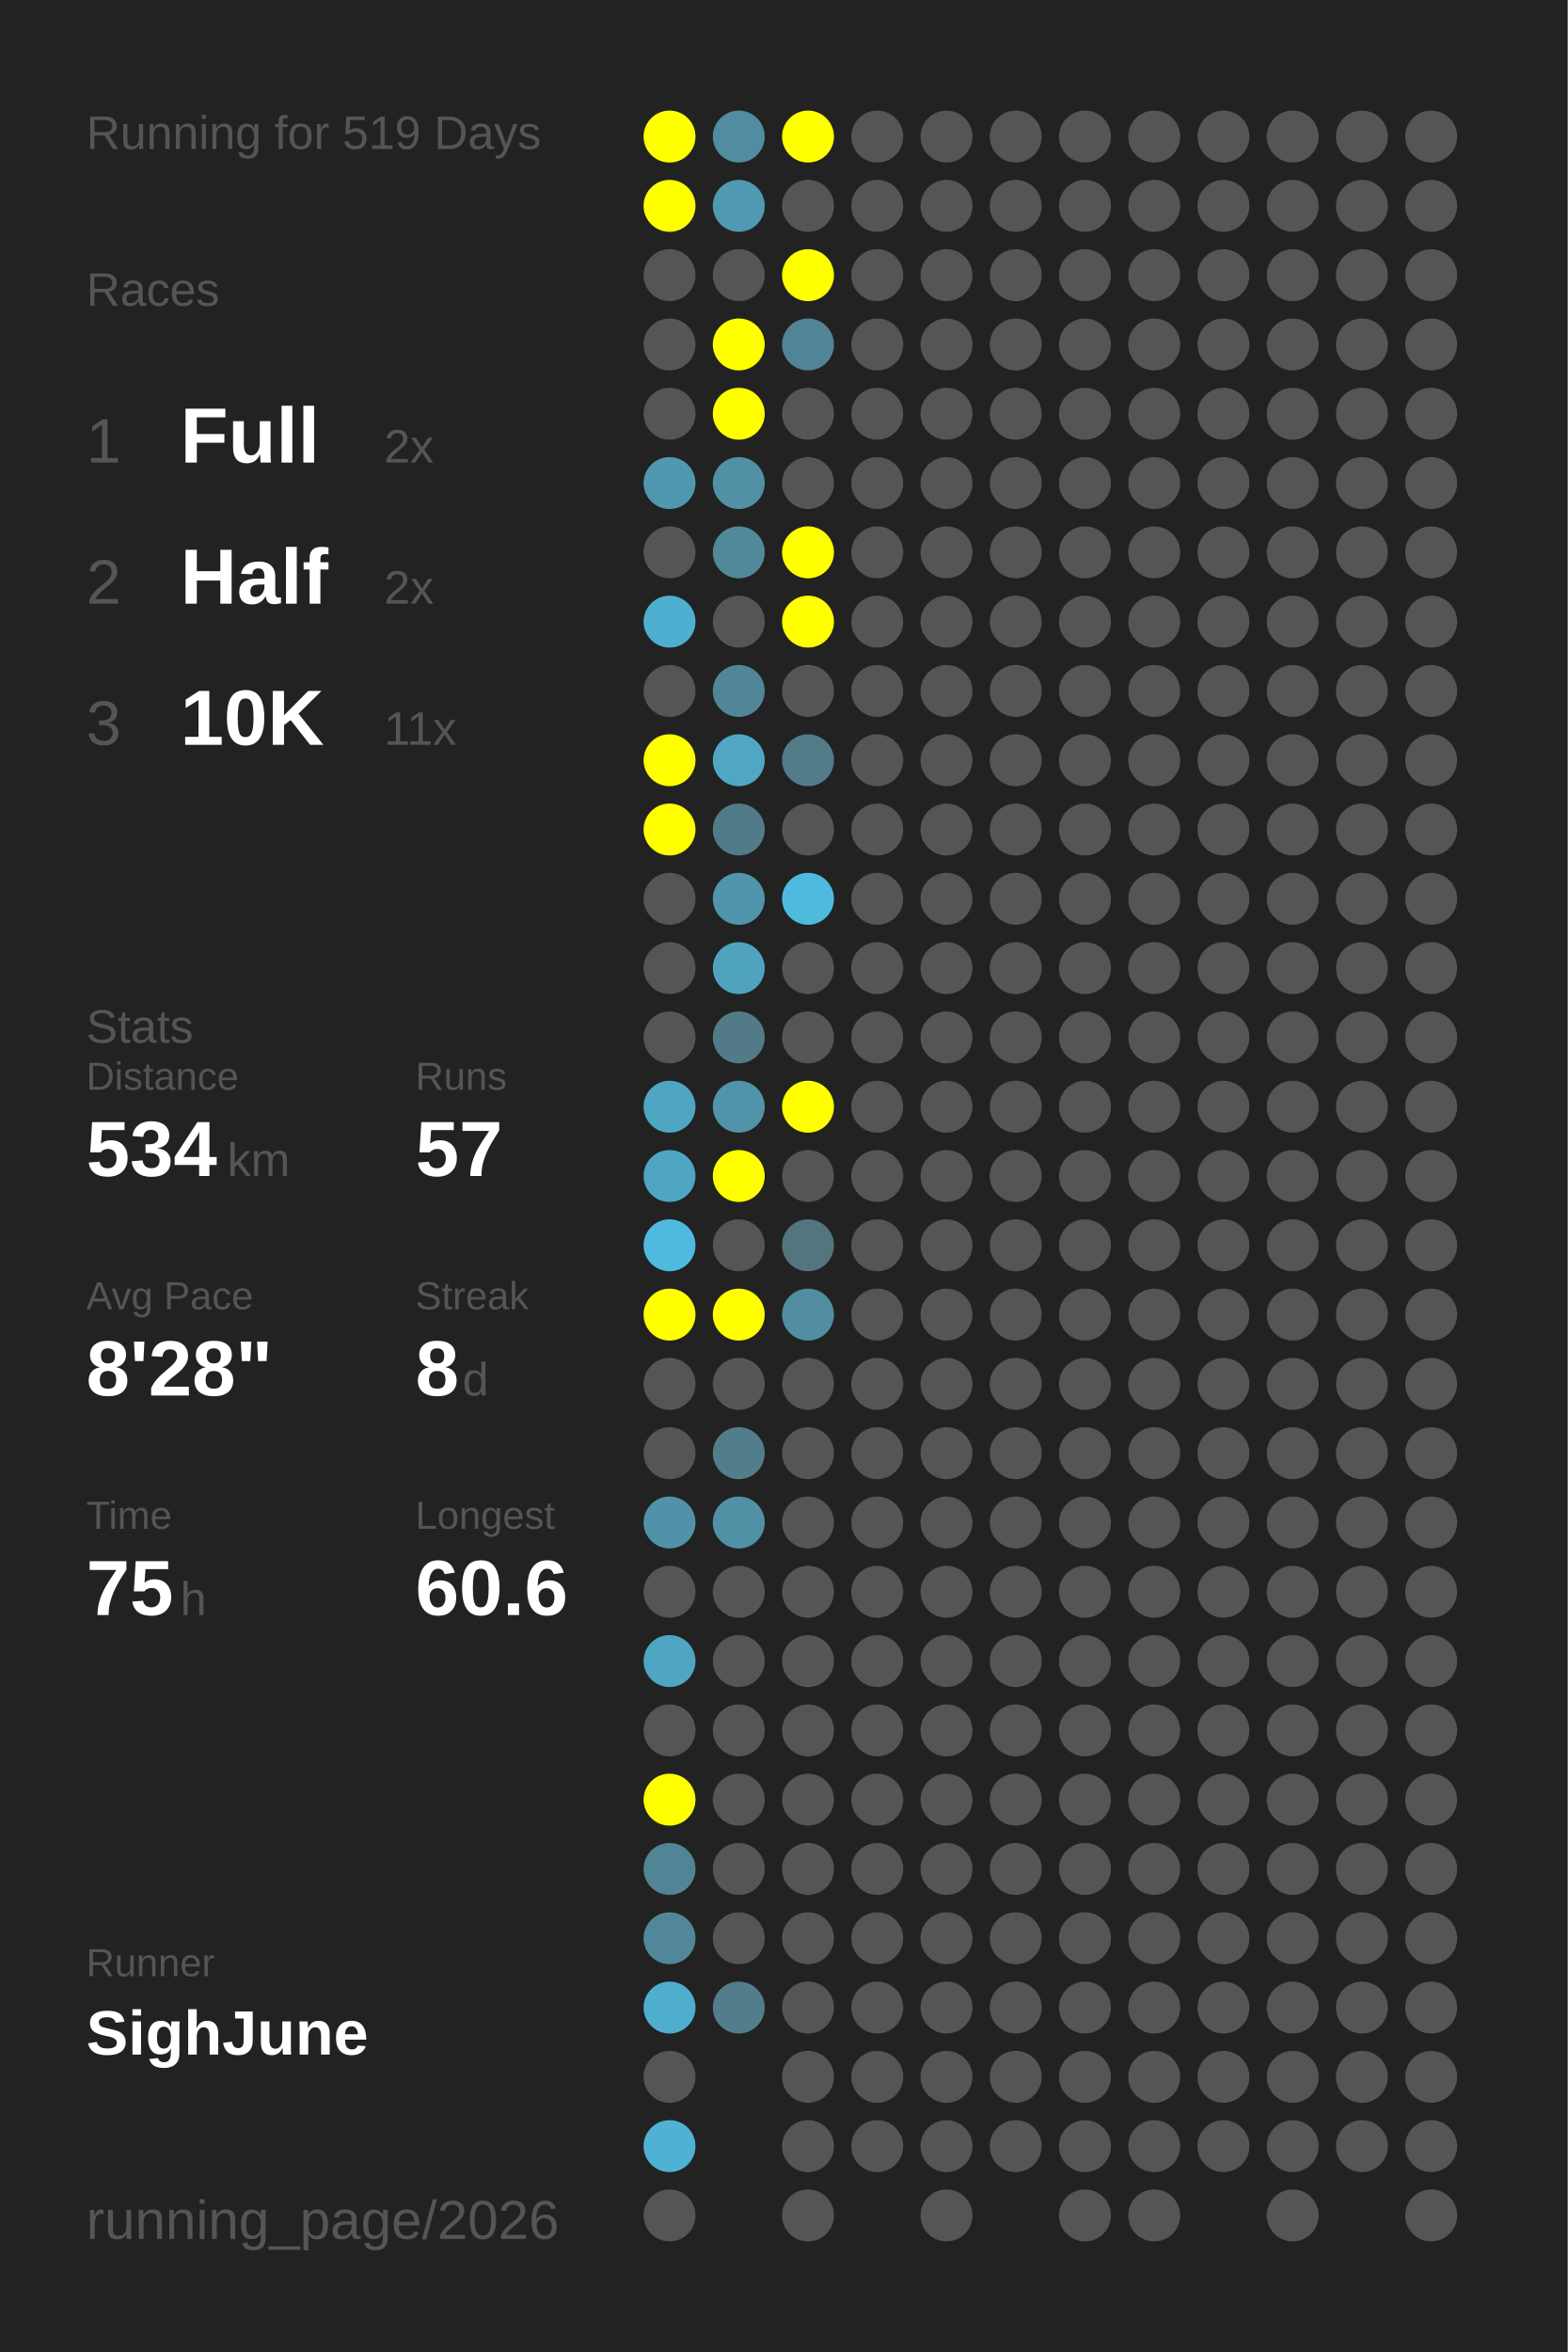
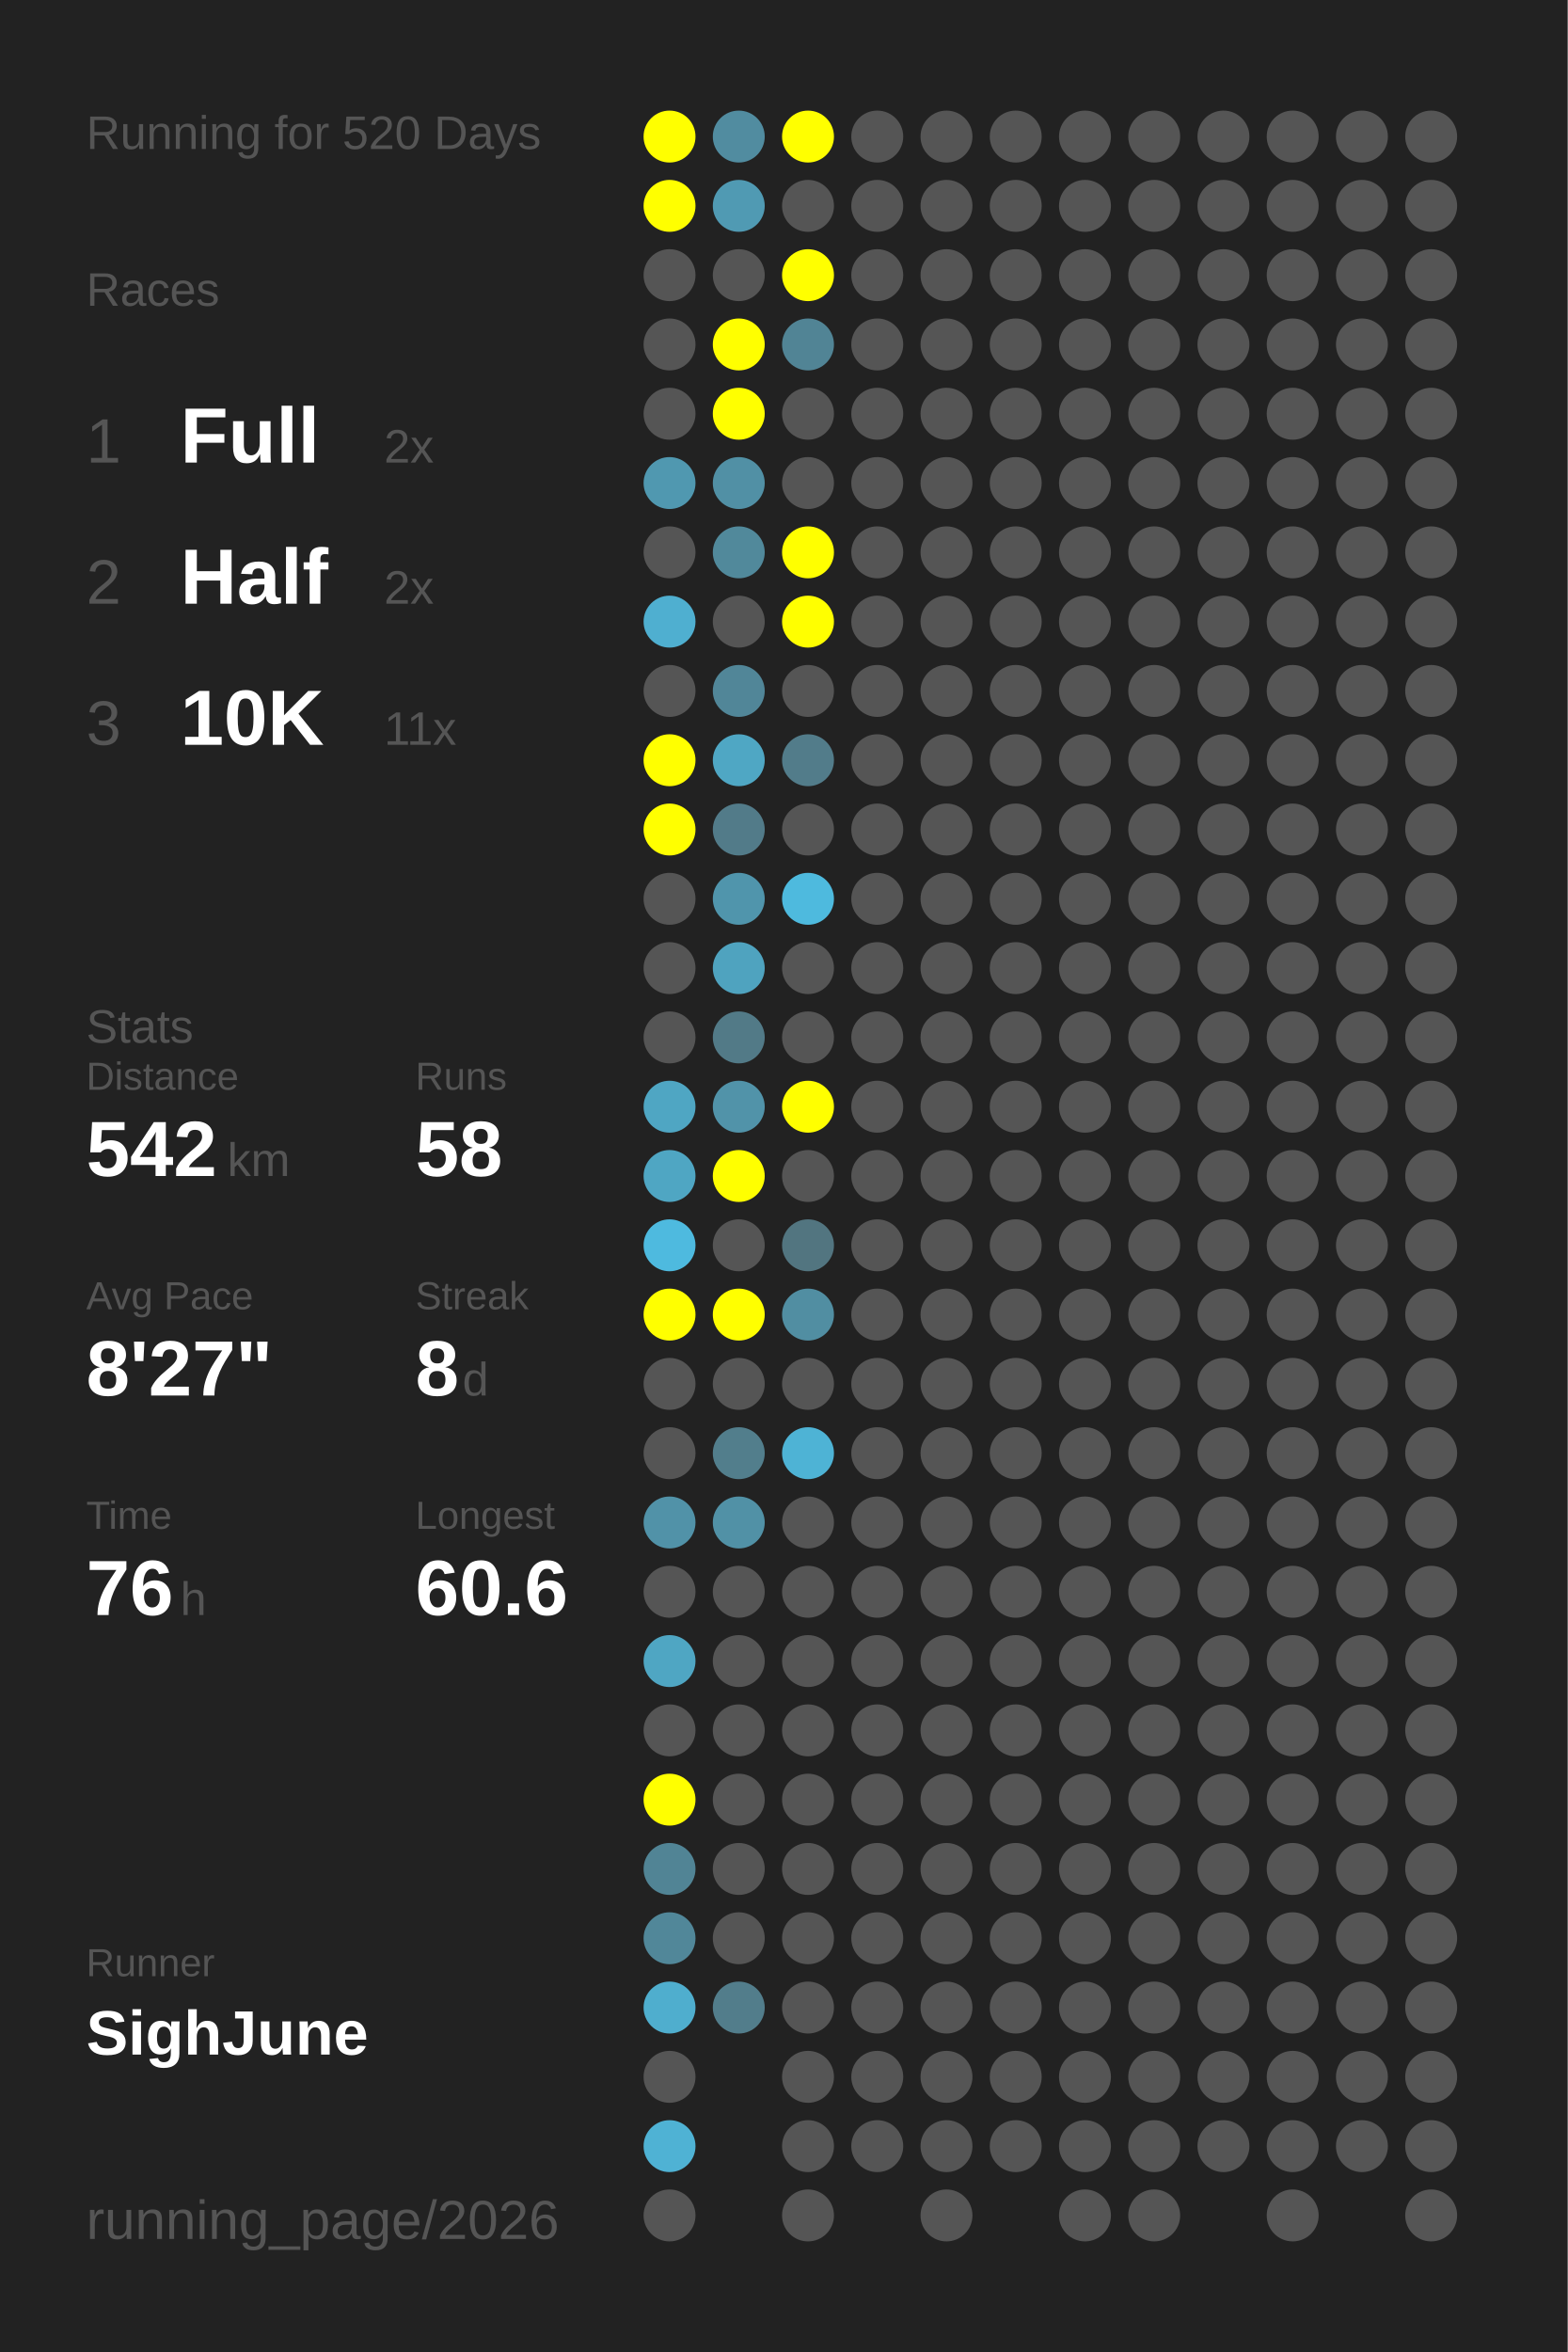
<svg xmlns="http://www.w3.org/2000/svg" baseProfile="full" height="300mm" version="1.1" viewBox="0,0,200,300" width="200mm">
  <defs />
  <rect fill="#222222" height="300" width="200" x="0" y="0" />
-   <text fill="#555555" style="font-size:6px; font-family:Arial;" x="11" y="19">Running for 519 Days</text>
+   <text fill="#555555" style="font-size:6px; font-family:Arial;" x="11" y="19">Running for 520 Days</text>
  <text fill="#555555" style="font-size:6px; font-family:Arial;" x="11" y="39">Races</text>
  <text fill="#555555" style="font-size:8px; font-family:Arial;" x="11" y="59">1</text>
  <text fill="#FFFFFF" style="font-size:10px; font-family:Arial; font-weight:bold;" x="23" y="59">Full</text>
  <text fill="#555555" style="font-size:6px; font-family:Arial;" x="49" y="59">2x</text>
  <text fill="#555555" style="font-size:8px; font-family:Arial;" x="11" y="77">2</text>
  <text fill="#FFFFFF" style="font-size:10px; font-family:Arial; font-weight:bold;" x="23" y="77">Half</text>
  <text fill="#555555" style="font-size:6px; font-family:Arial;" x="49" y="77">2x</text>
  <text fill="#555555" style="font-size:8px; font-family:Arial;" x="11" y="95">3</text>
  <text fill="#FFFFFF" style="font-size:10px; font-family:Arial; font-weight:bold;" x="23" y="95">10K</text>
  <text fill="#555555" style="font-size:6px; font-family:Arial;" x="49" y="95">11x</text>
  <text fill="#555555" style="font-size:6px; font-family:Arial;" x="11" y="133">Stats</text>
  <text fill="#555555" style="font-size:5px; font-family:Arial;" x="11" y="139">Distance</text>
-   <text fill="#FFFFFF" style="font-size:10px; font-family:Arial; font-weight:bold;" x="11" y="150">534</text>
+   <text fill="#FFFFFF" style="font-size:10px; font-family:Arial; font-weight:bold;" x="11" y="150">542</text>
  <text fill="#555555" style="font-size:6px; font-family:Arial;" x="29" y="150">km</text>
  <text fill="#555555" style="font-size:5px; font-family:Arial;" x="53" y="139">Runs</text>
-   <text fill="#FFFFFF" style="font-size:10px; font-family:Arial; font-weight:bold;" x="53" y="150">57</text>
+   <text fill="#FFFFFF" style="font-size:10px; font-family:Arial; font-weight:bold;" x="53" y="150">58</text>
  <text fill="#555555" style="font-size:5px; font-family:Arial;" x="11" y="167">Avg Pace</text>
-   <text fill="#FFFFFF" style="font-size:10px; font-family:Arial; font-weight:bold;" x="11" y="178">8'28"</text>
+   <text fill="#FFFFFF" style="font-size:10px; font-family:Arial; font-weight:bold;" x="11" y="178">8'27"</text>
  <text fill="#555555" style="font-size:5px; font-family:Arial;" x="53" y="167">Streak</text>
  <text fill="#FFFFFF" style="font-size:10px; font-family:Arial; font-weight:bold;" x="53" y="178">8</text>
  <text fill="#555555" style="font-size:6px; font-family:Arial;" x="59" y="178">d</text>
  <text fill="#555555" style="font-size:5px; font-family:Arial;" x="11" y="195">Time</text>
-   <text fill="#FFFFFF" style="font-size:10px; font-family:Arial; font-weight:bold;" x="11" y="206">75</text>
+   <text fill="#FFFFFF" style="font-size:10px; font-family:Arial; font-weight:bold;" x="11" y="206">76</text>
  <text fill="#555555" style="font-size:6px; font-family:Arial;" x="23" y="206">h</text>
  <text fill="#555555" style="font-size:5px; font-family:Arial;" x="53" y="195">Longest</text>
  <text fill="#FFFFFF" style="font-size:10px; font-family:Arial; font-weight:bold;" x="53" y="206">60.6</text>
  <text fill="#555555" style="font-size:5px; font-family:Arial;" x="11" y="252.065">Runner</text>
  <text fill="#FFFFFF" style="font-size:8px; font-family:Arial; font-weight:bold;" x="11" y="262.065">SighJune</text>
  <text fill="#555555" style="font-size:7px; font-family:Arial;" x="11" y="285.581">running_page/2026</text>
  <circle cx="85.417" cy="17.419" fill="#FFFF00" r="3.312" />
  <circle cx="85.417" cy="26.258" fill="#FFFF00" r="3.312" />
  <circle cx="85.417" cy="35.097" fill="#555555" r="3.312" />
  <circle cx="85.417" cy="43.935" fill="#555555" r="3.312" />
  <circle cx="85.417" cy="52.774" fill="#555555" r="3.312" />
  <circle cx="85.417" cy="61.613" fill="#5098b0" r="3.312" />
  <circle cx="85.417" cy="70.452" fill="#555555" r="3.312" />
  <circle cx="85.417" cy="79.29" fill="#4fafd0" r="3.312" />
  <circle cx="85.417" cy="88.129" fill="#555555" r="3.312" />
  <circle cx="85.417" cy="96.968" fill="#FFFF00" r="3.312" />
  <circle cx="85.417" cy="105.806" fill="#FFFF00" r="3.312" />
  <circle cx="85.417" cy="114.645" fill="#555555" r="3.312" />
  <circle cx="85.417" cy="123.484" fill="#555555" r="3.312" />
  <circle cx="85.417" cy="132.323" fill="#555555" r="3.312" />
  <circle cx="85.417" cy="141.161" fill="#4fa6c3" r="3.312" />
  <circle cx="85.417" cy="150" fill="#4fa6c3" r="3.312" />
  <circle cx="85.417" cy="158.839" fill="#4ebadf" r="3.312" />
  <circle cx="85.417" cy="167.677" fill="#FFFF00" r="3.312" />
  <circle cx="85.417" cy="176.516" fill="#555555" r="3.312" />
  <circle cx="85.417" cy="185.355" fill="#555555" r="3.312" />
  <circle cx="85.417" cy="194.194" fill="#5192a8" r="3.312" />
  <circle cx="85.417" cy="203.032" fill="#555555" r="3.312" />
  <circle cx="85.417" cy="211.871" fill="#4fa6c3" r="3.312" />
  <circle cx="85.417" cy="220.71" fill="#555555" r="3.312" />
  <circle cx="85.417" cy="229.548" fill="#FFFF00" r="3.312" />
  <circle cx="85.417" cy="238.387" fill="#518495" r="3.312" />
  <circle cx="85.417" cy="247.226" fill="#518799" r="3.312" />
  <circle cx="85.417" cy="256.065" fill="#4faece" r="3.312" />
  <circle cx="85.417" cy="264.903" fill="#555555" r="3.312" />
  <circle cx="85.417" cy="273.742" fill="#4fb2d4" r="3.312" />
  <circle cx="85.417" cy="282.581" fill="#555555" r="3.312" />
  <circle cx="94.25" cy="17.419" fill="#518ca0" r="3.312" />
  <circle cx="94.25" cy="26.258" fill="#509ab3" r="3.312" />
  <circle cx="94.25" cy="35.097" fill="#555555" r="3.312" />
  <circle cx="94.25" cy="43.935" fill="#FFFF00" r="3.312" />
  <circle cx="94.25" cy="52.774" fill="#FFFF00" r="3.312" />
  <circle cx="94.25" cy="61.613" fill="#5190a5" r="3.312" />
  <circle cx="94.25" cy="70.452" fill="#51899b" r="3.312" />
  <circle cx="94.25" cy="79.29" fill="#555555" r="3.312" />
  <circle cx="94.25" cy="88.129" fill="#518698" r="3.312" />
  <circle cx="94.25" cy="96.968" fill="#4fa7c4" r="3.312" />
  <circle cx="94.25" cy="105.806" fill="#527b89" r="3.312" />
  <circle cx="94.25" cy="114.645" fill="#5095ac" r="3.312" />
  <circle cx="94.25" cy="123.484" fill="#4fa3bf" r="3.312" />
  <circle cx="94.25" cy="132.323" fill="#527a87" r="3.312" />
  <circle cx="94.25" cy="141.161" fill="#5193a9" r="3.312" />
  <circle cx="94.25" cy="150" fill="#FFFF00" r="3.312" />
  <circle cx="94.25" cy="158.839" fill="#555555" r="3.312" />
  <circle cx="94.25" cy="167.677" fill="#FFFF00" r="3.312" />
  <circle cx="94.25" cy="176.516" fill="#555555" r="3.312" />
  <circle cx="94.25" cy="185.355" fill="#527e8c" r="3.312" />
  <circle cx="94.25" cy="194.194" fill="#5191a6" r="3.312" />
  <circle cx="94.25" cy="203.032" fill="#555555" r="3.312" />
  <circle cx="94.25" cy="211.871" fill="#555555" r="3.312" />
  <circle cx="94.25" cy="220.71" fill="#555555" r="3.312" />
  <circle cx="94.25" cy="229.548" fill="#555555" r="3.312" />
  <circle cx="94.25" cy="238.387" fill="#555555" r="3.312" />
  <circle cx="94.25" cy="247.226" fill="#555555" r="3.312" />
  <circle cx="94.25" cy="256.065" fill="#527d8b" r="3.312" />
  <circle cx="103.083" cy="17.419" fill="#FFFF00" r="3.312" />
  <circle cx="103.083" cy="26.258" fill="#555555" r="3.312" />
  <circle cx="103.083" cy="35.097" fill="#FFFF00" r="3.312" />
  <circle cx="103.083" cy="43.935" fill="#518495" r="3.312" />
  <circle cx="103.083" cy="52.774" fill="#555555" r="3.312" />
  <circle cx="103.083" cy="61.613" fill="#555555" r="3.312" />
  <circle cx="103.083" cy="70.452" fill="#FFFF00" r="3.312" />
  <circle cx="103.083" cy="79.29" fill="#FFFF00" r="3.312" />
  <circle cx="103.083" cy="88.129" fill="#555555" r="3.312" />
  <circle cx="103.083" cy="96.968" fill="#527c8a" r="3.312" />
  <circle cx="103.083" cy="105.806" fill="#555555" r="3.312" />
  <circle cx="103.083" cy="114.645" fill="#4ebade" r="3.312" />
  <circle cx="103.083" cy="123.484" fill="#555555" r="3.312" />
  <circle cx="103.083" cy="132.323" fill="#555555" r="3.312" />
  <circle cx="103.083" cy="141.161" fill="#FFFF00" r="3.312" />
  <circle cx="103.083" cy="150" fill="#555555" r="3.312" />
  <circle cx="103.083" cy="158.839" fill="#527580" r="3.312" />
  <circle cx="103.083" cy="167.677" fill="#518ea2" r="3.312" />
  <circle cx="103.083" cy="176.516" fill="#555555" r="3.312" />
-   <circle cx="103.083" cy="185.355" fill="#555555" r="3.312" />
+   <circle cx="103.083" cy="185.355" fill="#4eb3d5" r="3.312" />
  <circle cx="103.083" cy="194.194" fill="#555555" r="3.312" />
  <circle cx="103.083" cy="203.032" fill="#555555" r="3.312" />
  <circle cx="103.083" cy="211.871" fill="#555555" r="3.312" />
  <circle cx="103.083" cy="220.71" fill="#555555" r="3.312" />
  <circle cx="103.083" cy="229.548" fill="#555555" r="3.312" />
  <circle cx="103.083" cy="238.387" fill="#555555" r="3.312" />
  <circle cx="103.083" cy="247.226" fill="#555555" r="3.312" />
  <circle cx="103.083" cy="256.065" fill="#555555" r="3.312" />
  <circle cx="103.083" cy="264.903" fill="#555555" r="3.312" />
  <circle cx="103.083" cy="273.742" fill="#555555" r="3.312" />
  <circle cx="103.083" cy="282.581" fill="#555555" r="3.312" />
  <circle cx="111.917" cy="17.419" fill="#555555" r="3.312" />
  <circle cx="111.917" cy="26.258" fill="#555555" r="3.312" />
  <circle cx="111.917" cy="35.097" fill="#555555" r="3.312" />
  <circle cx="111.917" cy="43.935" fill="#555555" r="3.312" />
  <circle cx="111.917" cy="52.774" fill="#555555" r="3.312" />
  <circle cx="111.917" cy="61.613" fill="#555555" r="3.312" />
  <circle cx="111.917" cy="70.452" fill="#555555" r="3.312" />
  <circle cx="111.917" cy="79.29" fill="#555555" r="3.312" />
  <circle cx="111.917" cy="88.129" fill="#555555" r="3.312" />
  <circle cx="111.917" cy="96.968" fill="#555555" r="3.312" />
  <circle cx="111.917" cy="105.806" fill="#555555" r="3.312" />
  <circle cx="111.917" cy="114.645" fill="#555555" r="3.312" />
  <circle cx="111.917" cy="123.484" fill="#555555" r="3.312" />
  <circle cx="111.917" cy="132.323" fill="#555555" r="3.312" />
  <circle cx="111.917" cy="141.161" fill="#555555" r="3.312" />
  <circle cx="111.917" cy="150" fill="#555555" r="3.312" />
  <circle cx="111.917" cy="158.839" fill="#555555" r="3.312" />
  <circle cx="111.917" cy="167.677" fill="#555555" r="3.312" />
  <circle cx="111.917" cy="176.516" fill="#555555" r="3.312" />
  <circle cx="111.917" cy="185.355" fill="#555555" r="3.312" />
  <circle cx="111.917" cy="194.194" fill="#555555" r="3.312" />
  <circle cx="111.917" cy="203.032" fill="#555555" r="3.312" />
  <circle cx="111.917" cy="211.871" fill="#555555" r="3.312" />
  <circle cx="111.917" cy="220.71" fill="#555555" r="3.312" />
  <circle cx="111.917" cy="229.548" fill="#555555" r="3.312" />
  <circle cx="111.917" cy="238.387" fill="#555555" r="3.312" />
  <circle cx="111.917" cy="247.226" fill="#555555" r="3.312" />
  <circle cx="111.917" cy="256.065" fill="#555555" r="3.312" />
  <circle cx="111.917" cy="264.903" fill="#555555" r="3.312" />
  <circle cx="111.917" cy="273.742" fill="#555555" r="3.312" />
  <circle cx="120.75" cy="17.419" fill="#555555" r="3.312" />
  <circle cx="120.75" cy="26.258" fill="#555555" r="3.312" />
  <circle cx="120.75" cy="35.097" fill="#555555" r="3.312" />
  <circle cx="120.75" cy="43.935" fill="#555555" r="3.312" />
  <circle cx="120.75" cy="52.774" fill="#555555" r="3.312" />
  <circle cx="120.75" cy="61.613" fill="#555555" r="3.312" />
  <circle cx="120.75" cy="70.452" fill="#555555" r="3.312" />
  <circle cx="120.75" cy="79.29" fill="#555555" r="3.312" />
  <circle cx="120.75" cy="88.129" fill="#555555" r="3.312" />
  <circle cx="120.75" cy="96.968" fill="#555555" r="3.312" />
  <circle cx="120.75" cy="105.806" fill="#555555" r="3.312" />
  <circle cx="120.75" cy="114.645" fill="#555555" r="3.312" />
  <circle cx="120.75" cy="123.484" fill="#555555" r="3.312" />
  <circle cx="120.75" cy="132.323" fill="#555555" r="3.312" />
  <circle cx="120.75" cy="141.161" fill="#555555" r="3.312" />
  <circle cx="120.75" cy="150" fill="#555555" r="3.312" />
  <circle cx="120.75" cy="158.839" fill="#555555" r="3.312" />
  <circle cx="120.75" cy="167.677" fill="#555555" r="3.312" />
  <circle cx="120.75" cy="176.516" fill="#555555" r="3.312" />
  <circle cx="120.75" cy="185.355" fill="#555555" r="3.312" />
  <circle cx="120.75" cy="194.194" fill="#555555" r="3.312" />
  <circle cx="120.75" cy="203.032" fill="#555555" r="3.312" />
  <circle cx="120.75" cy="211.871" fill="#555555" r="3.312" />
  <circle cx="120.75" cy="220.71" fill="#555555" r="3.312" />
  <circle cx="120.75" cy="229.548" fill="#555555" r="3.312" />
  <circle cx="120.75" cy="238.387" fill="#555555" r="3.312" />
  <circle cx="120.75" cy="247.226" fill="#555555" r="3.312" />
  <circle cx="120.75" cy="256.065" fill="#555555" r="3.312" />
  <circle cx="120.75" cy="264.903" fill="#555555" r="3.312" />
  <circle cx="120.75" cy="273.742" fill="#555555" r="3.312" />
  <circle cx="120.75" cy="282.581" fill="#555555" r="3.312" />
  <circle cx="129.583" cy="17.419" fill="#555555" r="3.312" />
  <circle cx="129.583" cy="26.258" fill="#555555" r="3.312" />
  <circle cx="129.583" cy="35.097" fill="#555555" r="3.312" />
  <circle cx="129.583" cy="43.935" fill="#555555" r="3.312" />
  <circle cx="129.583" cy="52.774" fill="#555555" r="3.312" />
  <circle cx="129.583" cy="61.613" fill="#555555" r="3.312" />
  <circle cx="129.583" cy="70.452" fill="#555555" r="3.312" />
  <circle cx="129.583" cy="79.29" fill="#555555" r="3.312" />
  <circle cx="129.583" cy="88.129" fill="#555555" r="3.312" />
  <circle cx="129.583" cy="96.968" fill="#555555" r="3.312" />
  <circle cx="129.583" cy="105.806" fill="#555555" r="3.312" />
  <circle cx="129.583" cy="114.645" fill="#555555" r="3.312" />
  <circle cx="129.583" cy="123.484" fill="#555555" r="3.312" />
  <circle cx="129.583" cy="132.323" fill="#555555" r="3.312" />
  <circle cx="129.583" cy="141.161" fill="#555555" r="3.312" />
  <circle cx="129.583" cy="150" fill="#555555" r="3.312" />
  <circle cx="129.583" cy="158.839" fill="#555555" r="3.312" />
  <circle cx="129.583" cy="167.677" fill="#555555" r="3.312" />
  <circle cx="129.583" cy="176.516" fill="#555555" r="3.312" />
  <circle cx="129.583" cy="185.355" fill="#555555" r="3.312" />
  <circle cx="129.583" cy="194.194" fill="#555555" r="3.312" />
  <circle cx="129.583" cy="203.032" fill="#555555" r="3.312" />
  <circle cx="129.583" cy="211.871" fill="#555555" r="3.312" />
  <circle cx="129.583" cy="220.71" fill="#555555" r="3.312" />
  <circle cx="129.583" cy="229.548" fill="#555555" r="3.312" />
  <circle cx="129.583" cy="238.387" fill="#555555" r="3.312" />
  <circle cx="129.583" cy="247.226" fill="#555555" r="3.312" />
  <circle cx="129.583" cy="256.065" fill="#555555" r="3.312" />
  <circle cx="129.583" cy="264.903" fill="#555555" r="3.312" />
  <circle cx="129.583" cy="273.742" fill="#555555" r="3.312" />
  <circle cx="138.417" cy="17.419" fill="#555555" r="3.312" />
  <circle cx="138.417" cy="26.258" fill="#555555" r="3.312" />
  <circle cx="138.417" cy="35.097" fill="#555555" r="3.312" />
  <circle cx="138.417" cy="43.935" fill="#555555" r="3.312" />
  <circle cx="138.417" cy="52.774" fill="#555555" r="3.312" />
  <circle cx="138.417" cy="61.613" fill="#555555" r="3.312" />
  <circle cx="138.417" cy="70.452" fill="#555555" r="3.312" />
  <circle cx="138.417" cy="79.29" fill="#555555" r="3.312" />
  <circle cx="138.417" cy="88.129" fill="#555555" r="3.312" />
  <circle cx="138.417" cy="96.968" fill="#555555" r="3.312" />
  <circle cx="138.417" cy="105.806" fill="#555555" r="3.312" />
  <circle cx="138.417" cy="114.645" fill="#555555" r="3.312" />
  <circle cx="138.417" cy="123.484" fill="#555555" r="3.312" />
  <circle cx="138.417" cy="132.323" fill="#555555" r="3.312" />
  <circle cx="138.417" cy="141.161" fill="#555555" r="3.312" />
  <circle cx="138.417" cy="150" fill="#555555" r="3.312" />
  <circle cx="138.417" cy="158.839" fill="#555555" r="3.312" />
  <circle cx="138.417" cy="167.677" fill="#555555" r="3.312" />
  <circle cx="138.417" cy="176.516" fill="#555555" r="3.312" />
  <circle cx="138.417" cy="185.355" fill="#555555" r="3.312" />
  <circle cx="138.417" cy="194.194" fill="#555555" r="3.312" />
  <circle cx="138.417" cy="203.032" fill="#555555" r="3.312" />
  <circle cx="138.417" cy="211.871" fill="#555555" r="3.312" />
  <circle cx="138.417" cy="220.71" fill="#555555" r="3.312" />
  <circle cx="138.417" cy="229.548" fill="#555555" r="3.312" />
  <circle cx="138.417" cy="238.387" fill="#555555" r="3.312" />
  <circle cx="138.417" cy="247.226" fill="#555555" r="3.312" />
  <circle cx="138.417" cy="256.065" fill="#555555" r="3.312" />
  <circle cx="138.417" cy="264.903" fill="#555555" r="3.312" />
  <circle cx="138.417" cy="273.742" fill="#555555" r="3.312" />
  <circle cx="138.417" cy="282.581" fill="#555555" r="3.312" />
  <circle cx="147.25" cy="17.419" fill="#555555" r="3.312" />
  <circle cx="147.25" cy="26.258" fill="#555555" r="3.312" />
  <circle cx="147.25" cy="35.097" fill="#555555" r="3.312" />
  <circle cx="147.25" cy="43.935" fill="#555555" r="3.312" />
  <circle cx="147.25" cy="52.774" fill="#555555" r="3.312" />
  <circle cx="147.25" cy="61.613" fill="#555555" r="3.312" />
  <circle cx="147.25" cy="70.452" fill="#555555" r="3.312" />
  <circle cx="147.25" cy="79.29" fill="#555555" r="3.312" />
  <circle cx="147.25" cy="88.129" fill="#555555" r="3.312" />
  <circle cx="147.25" cy="96.968" fill="#555555" r="3.312" />
  <circle cx="147.25" cy="105.806" fill="#555555" r="3.312" />
  <circle cx="147.25" cy="114.645" fill="#555555" r="3.312" />
  <circle cx="147.25" cy="123.484" fill="#555555" r="3.312" />
  <circle cx="147.25" cy="132.323" fill="#555555" r="3.312" />
  <circle cx="147.25" cy="141.161" fill="#555555" r="3.312" />
  <circle cx="147.25" cy="150" fill="#555555" r="3.312" />
  <circle cx="147.25" cy="158.839" fill="#555555" r="3.312" />
  <circle cx="147.25" cy="167.677" fill="#555555" r="3.312" />
  <circle cx="147.25" cy="176.516" fill="#555555" r="3.312" />
  <circle cx="147.25" cy="185.355" fill="#555555" r="3.312" />
  <circle cx="147.25" cy="194.194" fill="#555555" r="3.312" />
  <circle cx="147.25" cy="203.032" fill="#555555" r="3.312" />
  <circle cx="147.25" cy="211.871" fill="#555555" r="3.312" />
  <circle cx="147.25" cy="220.71" fill="#555555" r="3.312" />
  <circle cx="147.25" cy="229.548" fill="#555555" r="3.312" />
  <circle cx="147.25" cy="238.387" fill="#555555" r="3.312" />
  <circle cx="147.25" cy="247.226" fill="#555555" r="3.312" />
  <circle cx="147.25" cy="256.065" fill="#555555" r="3.312" />
  <circle cx="147.25" cy="264.903" fill="#555555" r="3.312" />
  <circle cx="147.25" cy="273.742" fill="#555555" r="3.312" />
  <circle cx="147.25" cy="282.581" fill="#555555" r="3.312" />
  <circle cx="156.083" cy="17.419" fill="#555555" r="3.312" />
  <circle cx="156.083" cy="26.258" fill="#555555" r="3.312" />
  <circle cx="156.083" cy="35.097" fill="#555555" r="3.312" />
  <circle cx="156.083" cy="43.935" fill="#555555" r="3.312" />
  <circle cx="156.083" cy="52.774" fill="#555555" r="3.312" />
  <circle cx="156.083" cy="61.613" fill="#555555" r="3.312" />
  <circle cx="156.083" cy="70.452" fill="#555555" r="3.312" />
  <circle cx="156.083" cy="79.29" fill="#555555" r="3.312" />
  <circle cx="156.083" cy="88.129" fill="#555555" r="3.312" />
  <circle cx="156.083" cy="96.968" fill="#555555" r="3.312" />
  <circle cx="156.083" cy="105.806" fill="#555555" r="3.312" />
  <circle cx="156.083" cy="114.645" fill="#555555" r="3.312" />
  <circle cx="156.083" cy="123.484" fill="#555555" r="3.312" />
  <circle cx="156.083" cy="132.323" fill="#555555" r="3.312" />
  <circle cx="156.083" cy="141.161" fill="#555555" r="3.312" />
  <circle cx="156.083" cy="150" fill="#555555" r="3.312" />
  <circle cx="156.083" cy="158.839" fill="#555555" r="3.312" />
  <circle cx="156.083" cy="167.677" fill="#555555" r="3.312" />
  <circle cx="156.083" cy="176.516" fill="#555555" r="3.312" />
  <circle cx="156.083" cy="185.355" fill="#555555" r="3.312" />
  <circle cx="156.083" cy="194.194" fill="#555555" r="3.312" />
  <circle cx="156.083" cy="203.032" fill="#555555" r="3.312" />
  <circle cx="156.083" cy="211.871" fill="#555555" r="3.312" />
  <circle cx="156.083" cy="220.71" fill="#555555" r="3.312" />
  <circle cx="156.083" cy="229.548" fill="#555555" r="3.312" />
  <circle cx="156.083" cy="238.387" fill="#555555" r="3.312" />
  <circle cx="156.083" cy="247.226" fill="#555555" r="3.312" />
  <circle cx="156.083" cy="256.065" fill="#555555" r="3.312" />
  <circle cx="156.083" cy="264.903" fill="#555555" r="3.312" />
  <circle cx="156.083" cy="273.742" fill="#555555" r="3.312" />
  <circle cx="164.917" cy="17.419" fill="#555555" r="3.312" />
  <circle cx="164.917" cy="26.258" fill="#555555" r="3.312" />
  <circle cx="164.917" cy="35.097" fill="#555555" r="3.312" />
  <circle cx="164.917" cy="43.935" fill="#555555" r="3.312" />
  <circle cx="164.917" cy="52.774" fill="#555555" r="3.312" />
  <circle cx="164.917" cy="61.613" fill="#555555" r="3.312" />
  <circle cx="164.917" cy="70.452" fill="#555555" r="3.312" />
  <circle cx="164.917" cy="79.29" fill="#555555" r="3.312" />
  <circle cx="164.917" cy="88.129" fill="#555555" r="3.312" />
  <circle cx="164.917" cy="96.968" fill="#555555" r="3.312" />
  <circle cx="164.917" cy="105.806" fill="#555555" r="3.312" />
  <circle cx="164.917" cy="114.645" fill="#555555" r="3.312" />
  <circle cx="164.917" cy="123.484" fill="#555555" r="3.312" />
  <circle cx="164.917" cy="132.323" fill="#555555" r="3.312" />
  <circle cx="164.917" cy="141.161" fill="#555555" r="3.312" />
  <circle cx="164.917" cy="150" fill="#555555" r="3.312" />
  <circle cx="164.917" cy="158.839" fill="#555555" r="3.312" />
  <circle cx="164.917" cy="167.677" fill="#555555" r="3.312" />
  <circle cx="164.917" cy="176.516" fill="#555555" r="3.312" />
  <circle cx="164.917" cy="185.355" fill="#555555" r="3.312" />
  <circle cx="164.917" cy="194.194" fill="#555555" r="3.312" />
  <circle cx="164.917" cy="203.032" fill="#555555" r="3.312" />
  <circle cx="164.917" cy="211.871" fill="#555555" r="3.312" />
  <circle cx="164.917" cy="220.71" fill="#555555" r="3.312" />
  <circle cx="164.917" cy="229.548" fill="#555555" r="3.312" />
  <circle cx="164.917" cy="238.387" fill="#555555" r="3.312" />
  <circle cx="164.917" cy="247.226" fill="#555555" r="3.312" />
  <circle cx="164.917" cy="256.065" fill="#555555" r="3.312" />
  <circle cx="164.917" cy="264.903" fill="#555555" r="3.312" />
  <circle cx="164.917" cy="273.742" fill="#555555" r="3.312" />
  <circle cx="164.917" cy="282.581" fill="#555555" r="3.312" />
  <circle cx="173.75" cy="17.419" fill="#555555" r="3.312" />
  <circle cx="173.75" cy="26.258" fill="#555555" r="3.312" />
  <circle cx="173.75" cy="35.097" fill="#555555" r="3.312" />
  <circle cx="173.75" cy="43.935" fill="#555555" r="3.312" />
  <circle cx="173.75" cy="52.774" fill="#555555" r="3.312" />
  <circle cx="173.75" cy="61.613" fill="#555555" r="3.312" />
  <circle cx="173.75" cy="70.452" fill="#555555" r="3.312" />
  <circle cx="173.75" cy="79.29" fill="#555555" r="3.312" />
  <circle cx="173.75" cy="88.129" fill="#555555" r="3.312" />
  <circle cx="173.75" cy="96.968" fill="#555555" r="3.312" />
  <circle cx="173.75" cy="105.806" fill="#555555" r="3.312" />
  <circle cx="173.75" cy="114.645" fill="#555555" r="3.312" />
  <circle cx="173.75" cy="123.484" fill="#555555" r="3.312" />
  <circle cx="173.75" cy="132.323" fill="#555555" r="3.312" />
  <circle cx="173.75" cy="141.161" fill="#555555" r="3.312" />
  <circle cx="173.75" cy="150" fill="#555555" r="3.312" />
  <circle cx="173.75" cy="158.839" fill="#555555" r="3.312" />
  <circle cx="173.75" cy="167.677" fill="#555555" r="3.312" />
  <circle cx="173.75" cy="176.516" fill="#555555" r="3.312" />
  <circle cx="173.75" cy="185.355" fill="#555555" r="3.312" />
  <circle cx="173.75" cy="194.194" fill="#555555" r="3.312" />
  <circle cx="173.75" cy="203.032" fill="#555555" r="3.312" />
  <circle cx="173.75" cy="211.871" fill="#555555" r="3.312" />
  <circle cx="173.75" cy="220.71" fill="#555555" r="3.312" />
  <circle cx="173.75" cy="229.548" fill="#555555" r="3.312" />
  <circle cx="173.75" cy="238.387" fill="#555555" r="3.312" />
  <circle cx="173.75" cy="247.226" fill="#555555" r="3.312" />
  <circle cx="173.75" cy="256.065" fill="#555555" r="3.312" />
  <circle cx="173.75" cy="264.903" fill="#555555" r="3.312" />
  <circle cx="173.75" cy="273.742" fill="#555555" r="3.312" />
  <circle cx="182.583" cy="17.419" fill="#555555" r="3.312" />
  <circle cx="182.583" cy="26.258" fill="#555555" r="3.312" />
  <circle cx="182.583" cy="35.097" fill="#555555" r="3.312" />
  <circle cx="182.583" cy="43.935" fill="#555555" r="3.312" />
  <circle cx="182.583" cy="52.774" fill="#555555" r="3.312" />
  <circle cx="182.583" cy="61.613" fill="#555555" r="3.312" />
  <circle cx="182.583" cy="70.452" fill="#555555" r="3.312" />
  <circle cx="182.583" cy="79.29" fill="#555555" r="3.312" />
  <circle cx="182.583" cy="88.129" fill="#555555" r="3.312" />
  <circle cx="182.583" cy="96.968" fill="#555555" r="3.312" />
  <circle cx="182.583" cy="105.806" fill="#555555" r="3.312" />
  <circle cx="182.583" cy="114.645" fill="#555555" r="3.312" />
  <circle cx="182.583" cy="123.484" fill="#555555" r="3.312" />
  <circle cx="182.583" cy="132.323" fill="#555555" r="3.312" />
  <circle cx="182.583" cy="141.161" fill="#555555" r="3.312" />
  <circle cx="182.583" cy="150" fill="#555555" r="3.312" />
  <circle cx="182.583" cy="158.839" fill="#555555" r="3.312" />
  <circle cx="182.583" cy="167.677" fill="#555555" r="3.312" />
  <circle cx="182.583" cy="176.516" fill="#555555" r="3.312" />
  <circle cx="182.583" cy="185.355" fill="#555555" r="3.312" />
  <circle cx="182.583" cy="194.194" fill="#555555" r="3.312" />
  <circle cx="182.583" cy="203.032" fill="#555555" r="3.312" />
  <circle cx="182.583" cy="211.871" fill="#555555" r="3.312" />
  <circle cx="182.583" cy="220.71" fill="#555555" r="3.312" />
  <circle cx="182.583" cy="229.548" fill="#555555" r="3.312" />
  <circle cx="182.583" cy="238.387" fill="#555555" r="3.312" />
  <circle cx="182.583" cy="247.226" fill="#555555" r="3.312" />
  <circle cx="182.583" cy="256.065" fill="#555555" r="3.312" />
  <circle cx="182.583" cy="264.903" fill="#555555" r="3.312" />
  <circle cx="182.583" cy="273.742" fill="#555555" r="3.312" />
  <circle cx="182.583" cy="282.581" fill="#555555" r="3.312" />
</svg>
